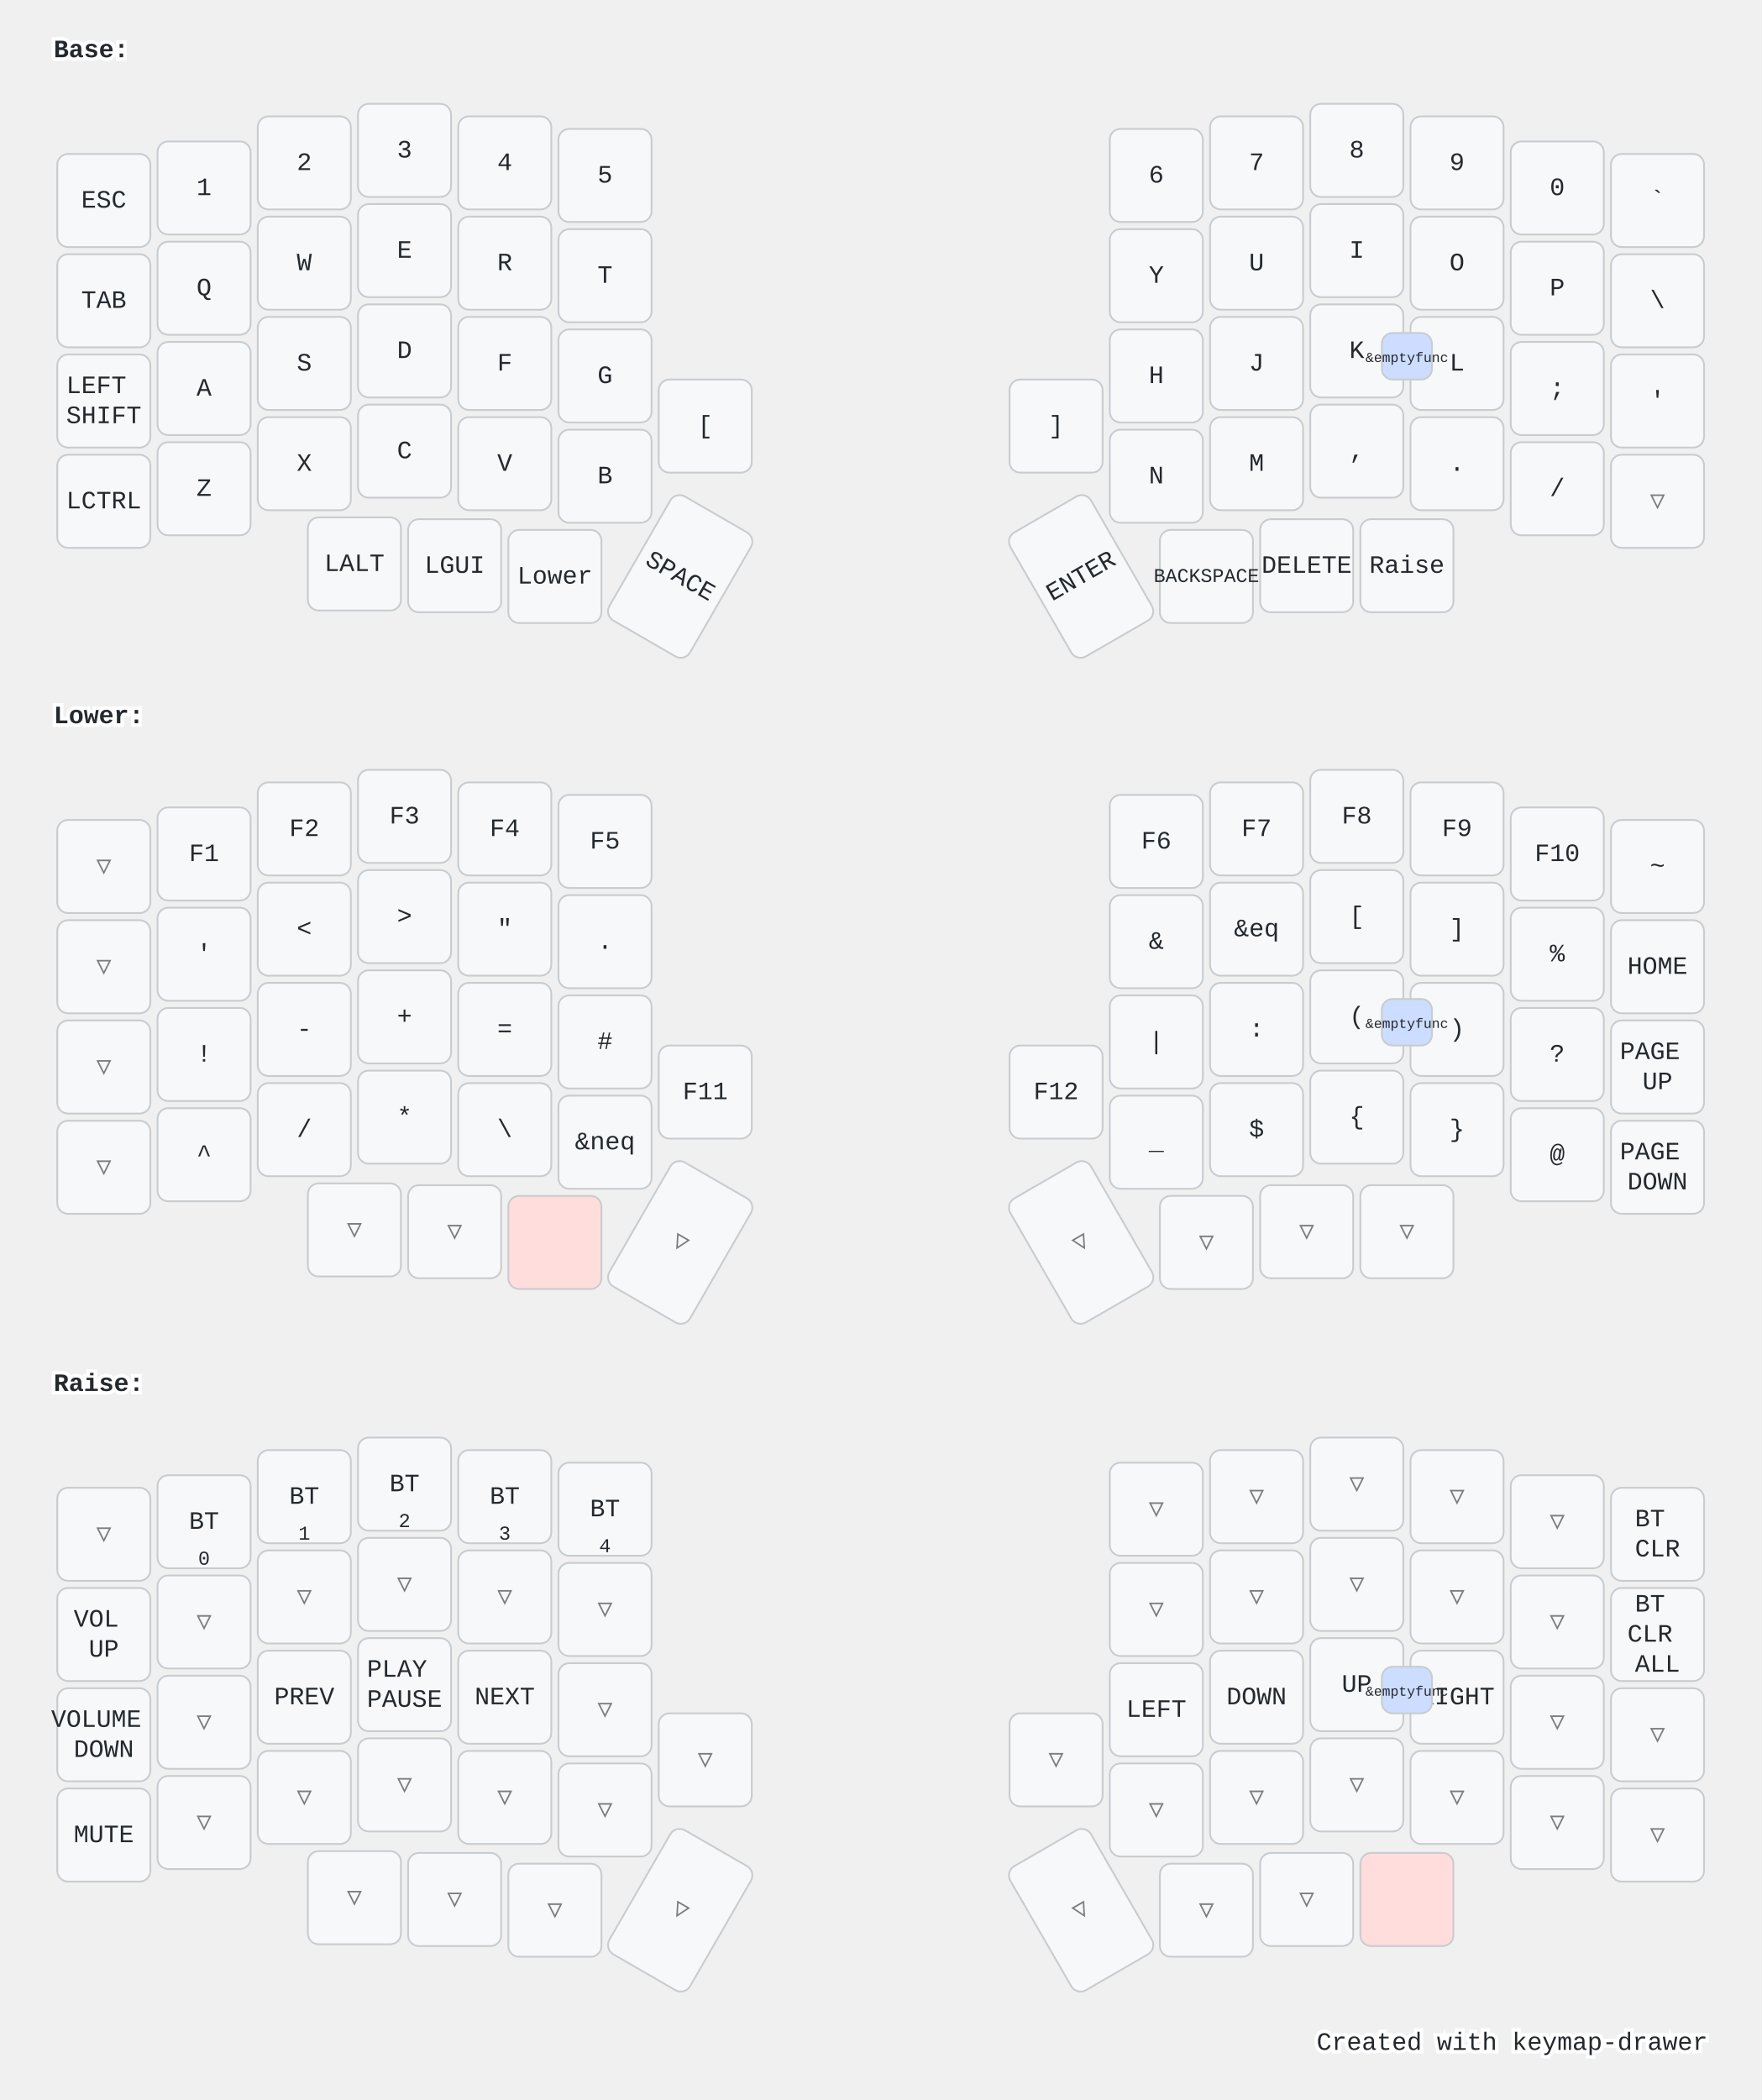
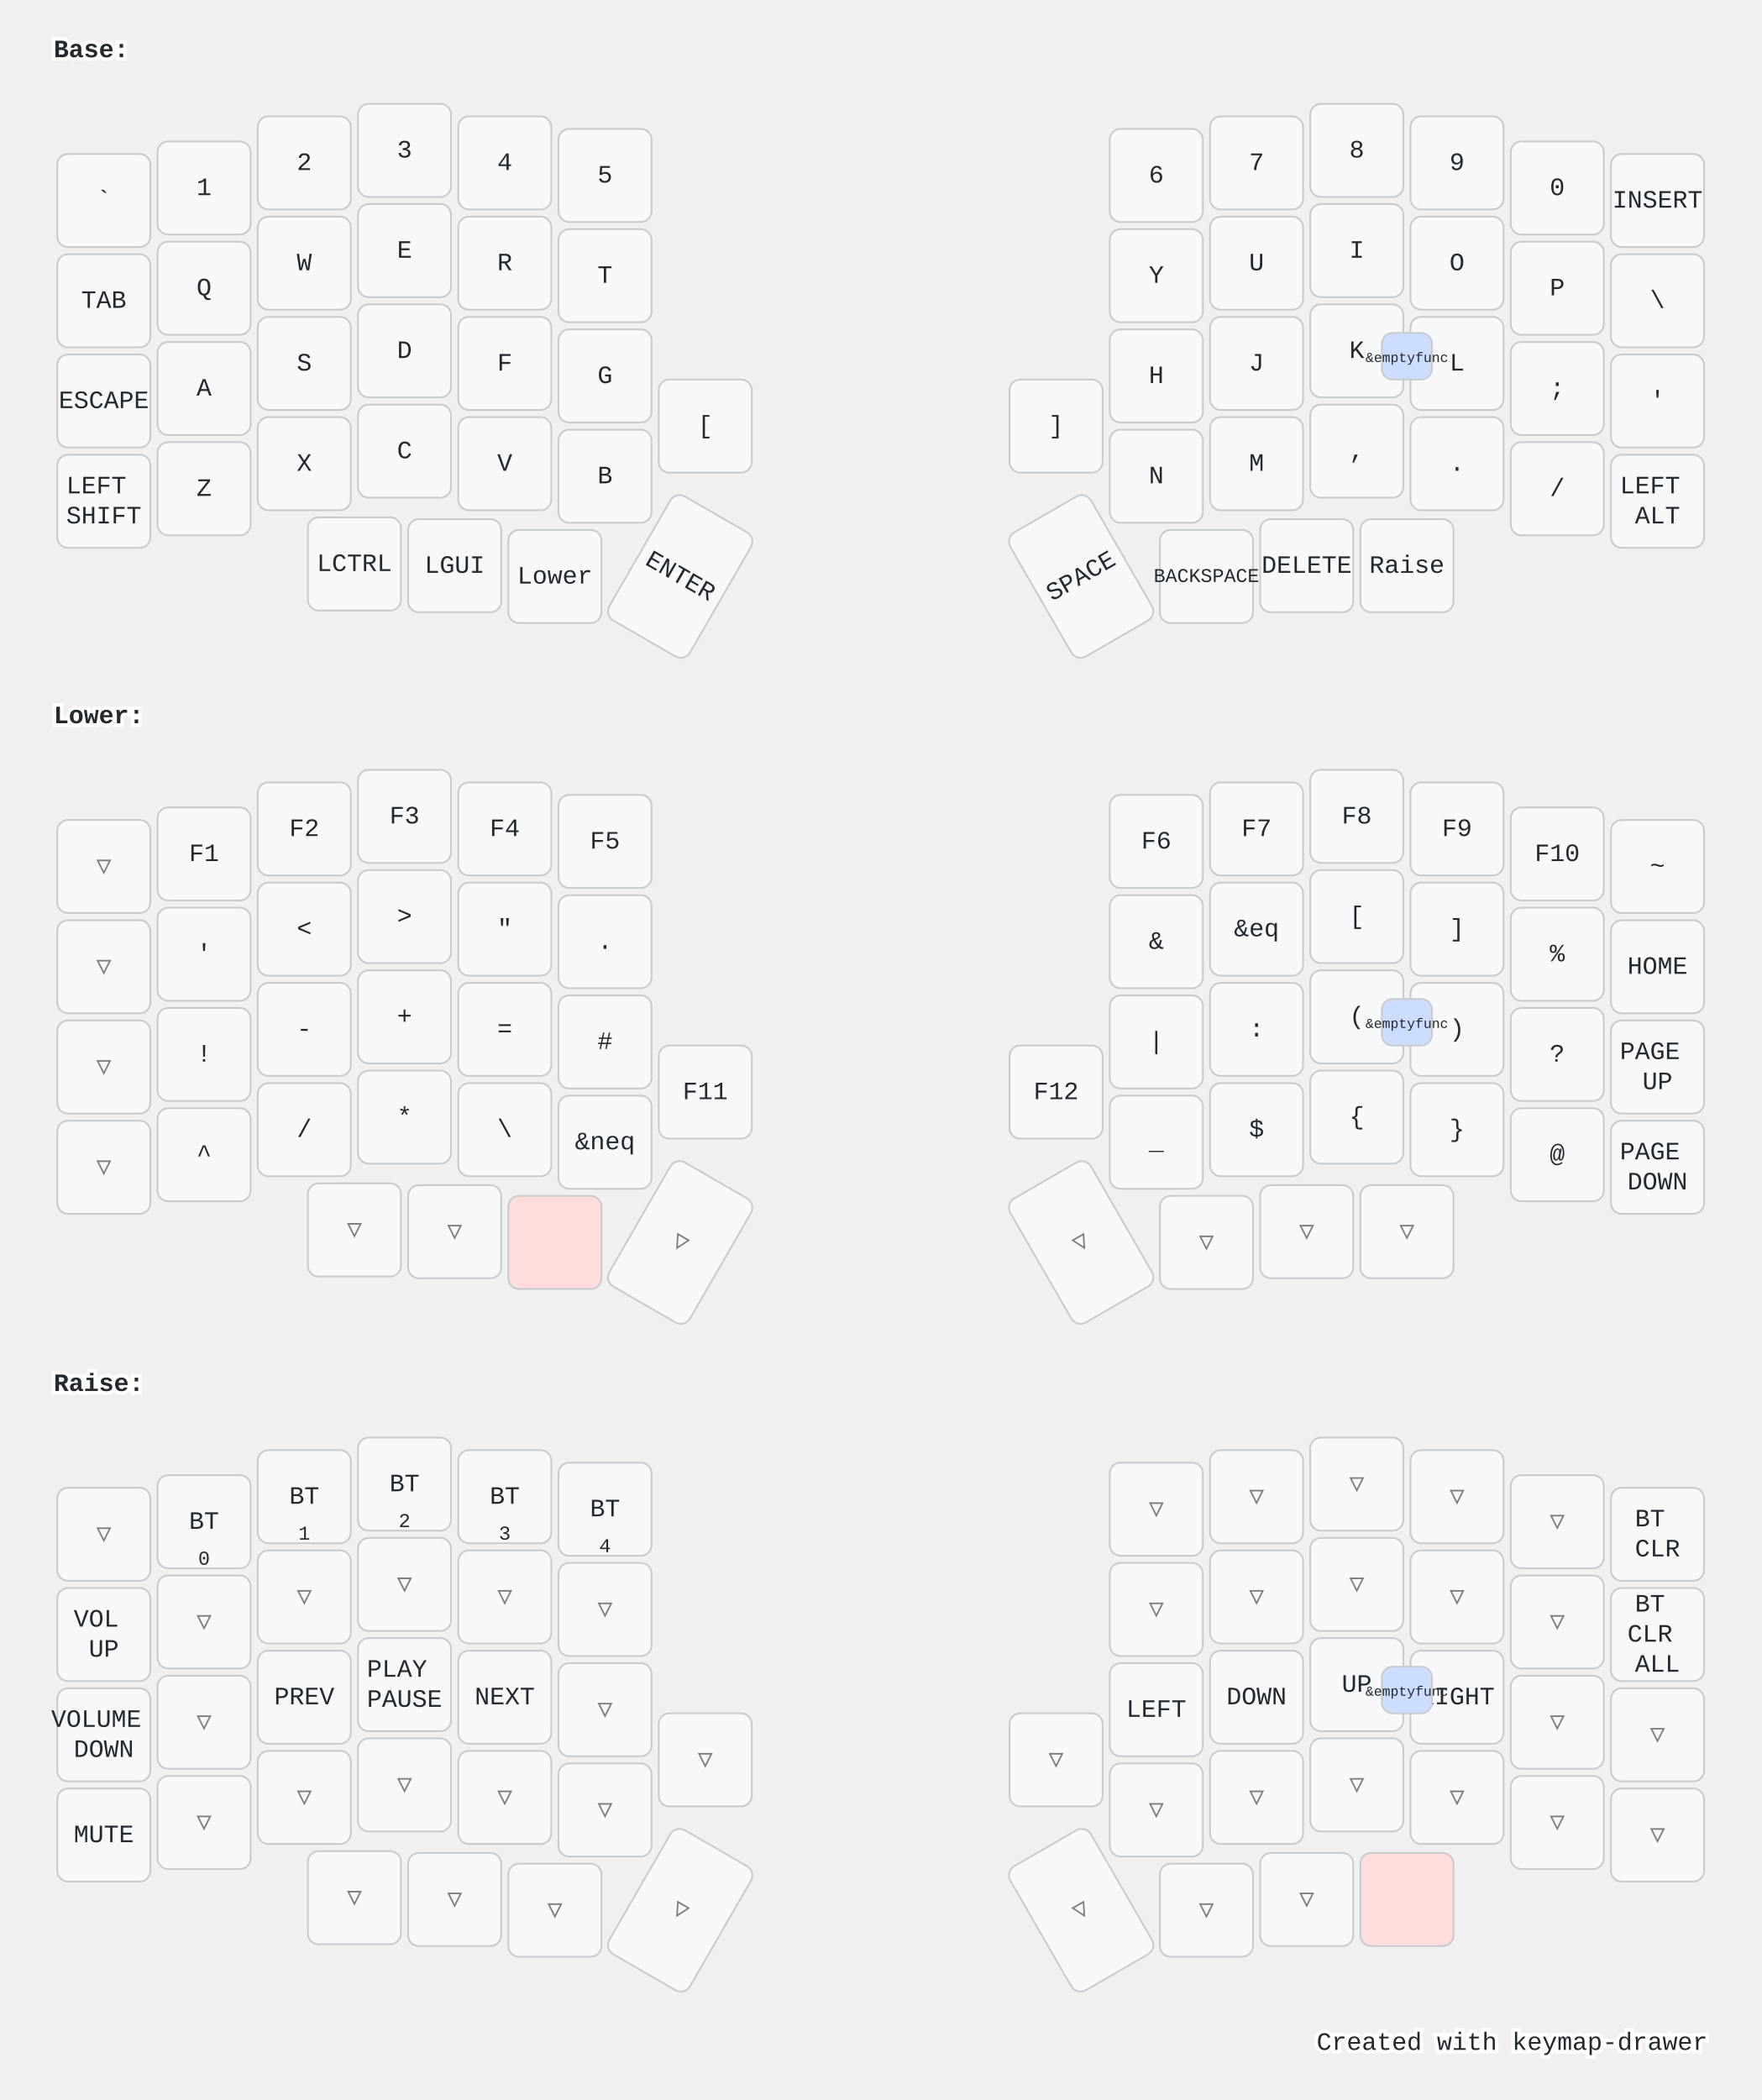
<svg xmlns="http://www.w3.org/2000/svg" width="984" height="1173" viewBox="0 0 984 1173" class="keymap">
  <style>/* inherit to force styles through use tags */
svg path {
    fill: inherit;
}

/* font and background color specifications */
svg.keymap {
    font-family: SFMono-Regular,Consolas,Liberation Mono,Menlo,monospace;
    font-size: 14px;
    font-kerning: normal;
    text-rendering: optimizeLegibility;
    fill: #24292e;
}

/* default key styling */
rect.key {
    fill: #f6f8fa;
}

rect.key, rect.combo {
    stroke: #c9cccf;
    stroke-width: 1;
}

/* default key side styling, only used is draw_key_sides is set */
rect.side {
    filter: brightness(90%);
}

/* color accent for combo boxes */
rect.combo, rect.combo-separate {
    fill: #cdf;
}

/* color accent for held keys */
rect.held, rect.combo.held {
    fill: #fdd;
}

/* color accent for ghost (optional) keys */
rect.ghost, rect.combo.ghost {
    stroke-dasharray: 4, 4;
    stroke-width: 2;
}

text {
    text-anchor: middle;
    dominant-baseline: middle;
}

/* styling for layer labels */
text.label {
    font-weight: bold;
    text-anchor: start;
    stroke: white;
    stroke-width: 4;
    paint-order: stroke;
}

/* styling for optional footer */
text.footer {
    text-anchor: end;
    dominant-baseline: auto;
    stroke: white;
    stroke-width: 4;
    paint-order: stroke;
}

/* styling for combo tap, and key hold/shifted label text */
text.combo, text.hold, text.shifted {
    font-size: 11px;
}

text.hold {
    text-anchor: middle;
    dominant-baseline: auto;
}

text.shifted {
    text-anchor: middle;
    dominant-baseline: hanging;
}

/* styling for hold/shifted label text in combo box */
text.combo.hold, text.combo.shifted {
    font-size: 8px;
}

/* lighter symbol for transparent keys */
text.trans {
    fill: #7b7e81;
}

/* styling for combo dendrons */
path.combo {
    stroke-width: 1;
    stroke: gray;
    fill: none;
}

/* Start Tabler Icons Cleanup */
/* cannot use height/width with glyphs */
.icon-tabler &gt; path {
    fill: inherit;
    stroke: inherit;
    stroke-width: 2;
}
/* hide tabler's default box */
.icon-tabler &gt; path[stroke="none"][fill="none"] {
    visibility: hidden;
}
/* End Tabler Icons Cleanup */

@media (prefers-color-scheme: dark) {
svg.keymap { fill: #d1d6db; }
rect.key { fill: #3f4750; }
rect.key, rect.combo { stroke: #60666c; }
rect.combo, rect.combo-separate { fill: #1f3d7a; }
rect.held, rect.combo.held { fill: #854747; }
text.label, text.footer { stroke: black; }
text.trans { fill: #7e8184; }
path.combo { stroke: #7f7f7f; }

}</style>
  <g transform="translate(30, 0)" class="layer-Base">
    <text x="0" y="28" class="label">Base:</text>
    <g transform="translate(0, 56)">
      <g transform="translate(28, 56)" class="key keypos-0">
        <rect rx="6" ry="6" x="-26" y="-26" width="52" height="52" class="key" />
-         <text x="0" y="0" class="key tap">ESC</text>
+         <text x="0" y="0" class="key tap">`</text>
      </g>
      <g transform="translate(84, 49)" class="key keypos-1">
        <rect rx="6" ry="6" x="-26" y="-26" width="52" height="52" class="key" />
        <text x="0" y="0" class="key tap">1</text>
      </g>
      <g transform="translate(140, 35)" class="key keypos-2">
        <rect rx="6" ry="6" x="-26" y="-26" width="52" height="52" class="key" />
        <text x="0" y="0" class="key tap">2</text>
      </g>
      <g transform="translate(196, 28)" class="key keypos-3">
        <rect rx="6" ry="6" x="-26" y="-26" width="52" height="52" class="key" />
        <text x="0" y="0" class="key tap">3</text>
      </g>
      <g transform="translate(252, 35)" class="key keypos-4">
        <rect rx="6" ry="6" x="-26" y="-26" width="52" height="52" class="key" />
        <text x="0" y="0" class="key tap">4</text>
      </g>
      <g transform="translate(308, 42)" class="key keypos-5">
        <rect rx="6" ry="6" x="-26" y="-26" width="52" height="52" class="key" />
        <text x="0" y="0" class="key tap">5</text>
      </g>
      <g transform="translate(616, 42)" class="key keypos-6">
        <rect rx="6" ry="6" x="-26" y="-26" width="52" height="52" class="key" />
        <text x="0" y="0" class="key tap">6</text>
      </g>
      <g transform="translate(672, 35)" class="key keypos-7">
        <rect rx="6" ry="6" x="-26" y="-26" width="52" height="52" class="key" />
        <text x="0" y="0" class="key tap">7</text>
      </g>
      <g transform="translate(728, 28)" class="key keypos-8">
        <rect rx="6" ry="6" x="-26" y="-26" width="52" height="52" class="key" />
        <text x="0" y="0" class="key tap">8</text>
      </g>
      <g transform="translate(784, 35)" class="key keypos-9">
        <rect rx="6" ry="6" x="-26" y="-26" width="52" height="52" class="key" />
        <text x="0" y="0" class="key tap">9</text>
      </g>
      <g transform="translate(840, 49)" class="key keypos-10">
        <rect rx="6" ry="6" x="-26" y="-26" width="52" height="52" class="key" />
        <text x="0" y="0" class="key tap">0</text>
      </g>
      <g transform="translate(896, 56)" class="key keypos-11">
        <rect rx="6" ry="6" x="-26" y="-26" width="52" height="52" class="key" />
-         <text x="0" y="0" class="key tap">`</text>
+         <text x="0" y="0" class="key tap">INSERT</text>
      </g>
      <g transform="translate(28, 112)" class="key keypos-12">
        <rect rx="6" ry="6" x="-26" y="-26" width="52" height="52" class="key" />
        <text x="0" y="0" class="key tap">TAB</text>
      </g>
      <g transform="translate(84, 105)" class="key keypos-13">
        <rect rx="6" ry="6" x="-26" y="-26" width="52" height="52" class="key" />
        <text x="0" y="0" class="key tap">Q</text>
      </g>
      <g transform="translate(140, 91)" class="key keypos-14">
        <rect rx="6" ry="6" x="-26" y="-26" width="52" height="52" class="key" />
        <text x="0" y="0" class="key tap">W</text>
      </g>
      <g transform="translate(196, 84)" class="key keypos-15">
        <rect rx="6" ry="6" x="-26" y="-26" width="52" height="52" class="key" />
        <text x="0" y="0" class="key tap">E</text>
      </g>
      <g transform="translate(252, 91)" class="key keypos-16">
        <rect rx="6" ry="6" x="-26" y="-26" width="52" height="52" class="key" />
        <text x="0" y="0" class="key tap">R</text>
      </g>
      <g transform="translate(308, 98)" class="key keypos-17">
        <rect rx="6" ry="6" x="-26" y="-26" width="52" height="52" class="key" />
        <text x="0" y="0" class="key tap">T</text>
      </g>
      <g transform="translate(616, 98)" class="key keypos-18">
        <rect rx="6" ry="6" x="-26" y="-26" width="52" height="52" class="key" />
        <text x="0" y="0" class="key tap">Y</text>
      </g>
      <g transform="translate(672, 91)" class="key keypos-19">
        <rect rx="6" ry="6" x="-26" y="-26" width="52" height="52" class="key" />
        <text x="0" y="0" class="key tap">U</text>
      </g>
      <g transform="translate(728, 84)" class="key keypos-20">
        <rect rx="6" ry="6" x="-26" y="-26" width="52" height="52" class="key" />
        <text x="0" y="0" class="key tap">I</text>
      </g>
      <g transform="translate(784, 91)" class="key keypos-21">
        <rect rx="6" ry="6" x="-26" y="-26" width="52" height="52" class="key" />
        <text x="0" y="0" class="key tap">O</text>
      </g>
      <g transform="translate(840, 105)" class="key keypos-22">
        <rect rx="6" ry="6" x="-26" y="-26" width="52" height="52" class="key" />
        <text x="0" y="0" class="key tap">P</text>
      </g>
      <g transform="translate(896, 112)" class="key keypos-23">
        <rect rx="6" ry="6" x="-26" y="-26" width="52" height="52" class="key" />
        <text x="0" y="0" class="key tap">\</text>
      </g>
      <g transform="translate(28, 168)" class="key keypos-24">
+         <rect rx="6" ry="6" x="-26" y="-26" width="52" height="52" class="key" />
+         <text x="0" y="0" class="key tap">ESCAPE</text>
+       </g>
+       <g transform="translate(84, 161)" class="key keypos-25">
+         <rect rx="6" ry="6" x="-26" y="-26" width="52" height="52" class="key" />
+         <text x="0" y="0" class="key tap">A</text>
+       </g>
+       <g transform="translate(140, 147)" class="key keypos-26">
+         <rect rx="6" ry="6" x="-26" y="-26" width="52" height="52" class="key" />
+         <text x="0" y="0" class="key tap">S</text>
+       </g>
+       <g transform="translate(196, 140)" class="key keypos-27">
+         <rect rx="6" ry="6" x="-26" y="-26" width="52" height="52" class="key" />
+         <text x="0" y="0" class="key tap">D</text>
+       </g>
+       <g transform="translate(252, 147)" class="key keypos-28">
+         <rect rx="6" ry="6" x="-26" y="-26" width="52" height="52" class="key" />
+         <text x="0" y="0" class="key tap">F</text>
+       </g>
+       <g transform="translate(308, 154)" class="key keypos-29">
+         <rect rx="6" ry="6" x="-26" y="-26" width="52" height="52" class="key" />
+         <text x="0" y="0" class="key tap">G</text>
+       </g>
+       <g transform="translate(616, 154)" class="key keypos-30">
+         <rect rx="6" ry="6" x="-26" y="-26" width="52" height="52" class="key" />
+         <text x="0" y="0" class="key tap">H</text>
+       </g>
+       <g transform="translate(672, 147)" class="key keypos-31">
+         <rect rx="6" ry="6" x="-26" y="-26" width="52" height="52" class="key" />
+         <text x="0" y="0" class="key tap">J</text>
+       </g>
+       <g transform="translate(728, 140)" class="key keypos-32">
+         <rect rx="6" ry="6" x="-26" y="-26" width="52" height="52" class="key" />
+         <text x="0" y="0" class="key tap">K</text>
+       </g>
+       <g transform="translate(784, 147)" class="key keypos-33">
+         <rect rx="6" ry="6" x="-26" y="-26" width="52" height="52" class="key" />
+         <text x="0" y="0" class="key tap">L</text>
+       </g>
+       <g transform="translate(840, 161)" class="key keypos-34">
+         <rect rx="6" ry="6" x="-26" y="-26" width="52" height="52" class="key" />
+         <text x="0" y="0" class="key tap">;</text>
+       </g>
+       <g transform="translate(896, 168)" class="key keypos-35">
+         <rect rx="6" ry="6" x="-26" y="-26" width="52" height="52" class="key" />
+         <text x="0" y="0" class="key tap">'</text>
+       </g>
+       <g transform="translate(28, 224)" class="key keypos-36">
        <rect rx="6" ry="6" x="-26" y="-26" width="52" height="52" class="key" />
        <text x="0" y="0" class="key tap">
          <tspan x="0" dy="-0.6em">LEFT</tspan>
          <tspan x="0" dy="1.2em">SHIFT</tspan>
        </text>
      </g>
-       <g transform="translate(84, 161)" class="key keypos-25">
-         <rect rx="6" ry="6" x="-26" y="-26" width="52" height="52" class="key" />
-         <text x="0" y="0" class="key tap">A</text>
-       </g>
-       <g transform="translate(140, 147)" class="key keypos-26">
-         <rect rx="6" ry="6" x="-26" y="-26" width="52" height="52" class="key" />
-         <text x="0" y="0" class="key tap">S</text>
-       </g>
-       <g transform="translate(196, 140)" class="key keypos-27">
-         <rect rx="6" ry="6" x="-26" y="-26" width="52" height="52" class="key" />
-         <text x="0" y="0" class="key tap">D</text>
-       </g>
-       <g transform="translate(252, 147)" class="key keypos-28">
-         <rect rx="6" ry="6" x="-26" y="-26" width="52" height="52" class="key" />
-         <text x="0" y="0" class="key tap">F</text>
-       </g>
-       <g transform="translate(308, 154)" class="key keypos-29">
-         <rect rx="6" ry="6" x="-26" y="-26" width="52" height="52" class="key" />
-         <text x="0" y="0" class="key tap">G</text>
-       </g>
-       <g transform="translate(616, 154)" class="key keypos-30">
-         <rect rx="6" ry="6" x="-26" y="-26" width="52" height="52" class="key" />
-         <text x="0" y="0" class="key tap">H</text>
-       </g>
-       <g transform="translate(672, 147)" class="key keypos-31">
-         <rect rx="6" ry="6" x="-26" y="-26" width="52" height="52" class="key" />
-         <text x="0" y="0" class="key tap">J</text>
-       </g>
-       <g transform="translate(728, 140)" class="key keypos-32">
-         <rect rx="6" ry="6" x="-26" y="-26" width="52" height="52" class="key" />
-         <text x="0" y="0" class="key tap">K</text>
-       </g>
-       <g transform="translate(784, 147)" class="key keypos-33">
-         <rect rx="6" ry="6" x="-26" y="-26" width="52" height="52" class="key" />
-         <text x="0" y="0" class="key tap">L</text>
-       </g>
-       <g transform="translate(840, 161)" class="key keypos-34">
-         <rect rx="6" ry="6" x="-26" y="-26" width="52" height="52" class="key" />
-         <text x="0" y="0" class="key tap">;</text>
-       </g>
-       <g transform="translate(896, 168)" class="key keypos-35">
-         <rect rx="6" ry="6" x="-26" y="-26" width="52" height="52" class="key" />
-         <text x="0" y="0" class="key tap">'</text>
-       </g>
-       <g transform="translate(28, 224)" class="key keypos-36">
+       <g transform="translate(84, 217)" class="key keypos-37">
+         <rect rx="6" ry="6" x="-26" y="-26" width="52" height="52" class="key" />
+         <text x="0" y="0" class="key tap">Z</text>
+       </g>
+       <g transform="translate(140, 203)" class="key keypos-38">
+         <rect rx="6" ry="6" x="-26" y="-26" width="52" height="52" class="key" />
+         <text x="0" y="0" class="key tap">X</text>
+       </g>
+       <g transform="translate(196, 196)" class="key keypos-39">
+         <rect rx="6" ry="6" x="-26" y="-26" width="52" height="52" class="key" />
+         <text x="0" y="0" class="key tap">C</text>
+       </g>
+       <g transform="translate(252, 203)" class="key keypos-40">
+         <rect rx="6" ry="6" x="-26" y="-26" width="52" height="52" class="key" />
+         <text x="0" y="0" class="key tap">V</text>
+       </g>
+       <g transform="translate(308, 210)" class="key keypos-41">
+         <rect rx="6" ry="6" x="-26" y="-26" width="52" height="52" class="key" />
+         <text x="0" y="0" class="key tap">B</text>
+       </g>
+       <g transform="translate(364, 182)" class="key keypos-42">
+         <rect rx="6" ry="6" x="-26" y="-26" width="52" height="52" class="key" />
+         <text x="0" y="0" class="key tap">[</text>
+       </g>
+       <g transform="translate(560, 182)" class="key keypos-43">
+         <rect rx="6" ry="6" x="-26" y="-26" width="52" height="52" class="key" />
+         <text x="0" y="0" class="key tap">]</text>
+       </g>
+       <g transform="translate(616, 210)" class="key keypos-44">
+         <rect rx="6" ry="6" x="-26" y="-26" width="52" height="52" class="key" />
+         <text x="0" y="0" class="key tap">N</text>
+       </g>
+       <g transform="translate(672, 203)" class="key keypos-45">
+         <rect rx="6" ry="6" x="-26" y="-26" width="52" height="52" class="key" />
+         <text x="0" y="0" class="key tap">M</text>
+       </g>
+       <g transform="translate(728, 196)" class="key keypos-46">
+         <rect rx="6" ry="6" x="-26" y="-26" width="52" height="52" class="key" />
+         <text x="0" y="0" class="key tap">,</text>
+       </g>
+       <g transform="translate(784, 203)" class="key keypos-47">
+         <rect rx="6" ry="6" x="-26" y="-26" width="52" height="52" class="key" />
+         <text x="0" y="0" class="key tap">.</text>
+       </g>
+       <g transform="translate(840, 217)" class="key keypos-48">
+         <rect rx="6" ry="6" x="-26" y="-26" width="52" height="52" class="key" />
+         <text x="0" y="0" class="key tap">/</text>
+       </g>
+       <g transform="translate(896, 224)" class="key keypos-49">
+         <rect rx="6" ry="6" x="-26" y="-26" width="52" height="52" class="key" />
+         <text x="0" y="0" class="key tap">
+           <tspan x="0" dy="-0.6em">LEFT</tspan>
+           <tspan x="0" dy="1.2em">ALT</tspan>
+         </text>
+       </g>
+       <g transform="translate(168, 259)" class="key keypos-50">
        <rect rx="6" ry="6" x="-26" y="-26" width="52" height="52" class="key" />
        <text x="0" y="0" class="key tap">LCTRL</text>
-       </g>
-       <g transform="translate(84, 217)" class="key keypos-37">
-         <rect rx="6" ry="6" x="-26" y="-26" width="52" height="52" class="key" />
-         <text x="0" y="0" class="key tap">Z</text>
-       </g>
-       <g transform="translate(140, 203)" class="key keypos-38">
-         <rect rx="6" ry="6" x="-26" y="-26" width="52" height="52" class="key" />
-         <text x="0" y="0" class="key tap">X</text>
-       </g>
-       <g transform="translate(196, 196)" class="key keypos-39">
-         <rect rx="6" ry="6" x="-26" y="-26" width="52" height="52" class="key" />
-         <text x="0" y="0" class="key tap">C</text>
-       </g>
-       <g transform="translate(252, 203)" class="key keypos-40">
-         <rect rx="6" ry="6" x="-26" y="-26" width="52" height="52" class="key" />
-         <text x="0" y="0" class="key tap">V</text>
-       </g>
-       <g transform="translate(308, 210)" class="key keypos-41">
-         <rect rx="6" ry="6" x="-26" y="-26" width="52" height="52" class="key" />
-         <text x="0" y="0" class="key tap">B</text>
-       </g>
-       <g transform="translate(364, 182)" class="key keypos-42">
-         <rect rx="6" ry="6" x="-26" y="-26" width="52" height="52" class="key" />
-         <text x="0" y="0" class="key tap">[</text>
-       </g>
-       <g transform="translate(560, 182)" class="key keypos-43">
-         <rect rx="6" ry="6" x="-26" y="-26" width="52" height="52" class="key" />
-         <text x="0" y="0" class="key tap">]</text>
-       </g>
-       <g transform="translate(616, 210)" class="key keypos-44">
-         <rect rx="6" ry="6" x="-26" y="-26" width="52" height="52" class="key" />
-         <text x="0" y="0" class="key tap">N</text>
-       </g>
-       <g transform="translate(672, 203)" class="key keypos-45">
-         <rect rx="6" ry="6" x="-26" y="-26" width="52" height="52" class="key" />
-         <text x="0" y="0" class="key tap">M</text>
-       </g>
-       <g transform="translate(728, 196)" class="key keypos-46">
-         <rect rx="6" ry="6" x="-26" y="-26" width="52" height="52" class="key" />
-         <text x="0" y="0" class="key tap">,</text>
-       </g>
-       <g transform="translate(784, 203)" class="key keypos-47">
-         <rect rx="6" ry="6" x="-26" y="-26" width="52" height="52" class="key" />
-         <text x="0" y="0" class="key tap">.</text>
-       </g>
-       <g transform="translate(840, 217)" class="key keypos-48">
-         <rect rx="6" ry="6" x="-26" y="-26" width="52" height="52" class="key" />
-         <text x="0" y="0" class="key tap">/</text>
-       </g>
-       <g transform="translate(896, 224)" class="key trans keypos-49">
-         <rect rx="6" ry="6" x="-26" y="-26" width="52" height="52" class="key trans" />
-         <text x="0" y="0" class="key trans tap">▽</text>
-       </g>
-       <g transform="translate(168, 259)" class="key keypos-50">
-         <rect rx="6" ry="6" x="-26" y="-26" width="52" height="52" class="key" />
-         <text x="0" y="0" class="key tap">LALT</text>
      </g>
      <g transform="translate(224, 260)" class="key keypos-51">
        <rect rx="6" ry="6" x="-26" y="-26" width="52" height="52" class="key" />
        <text x="0" y="0" class="key tap">LGUI</text>
      </g>
      <g transform="translate(280, 266)" class="key keypos-52">
        <rect rx="6" ry="6" x="-26" y="-26" width="52" height="52" class="key" />
        <text x="0" y="0" class="key tap">Lower</text>
      </g>
      <g transform="translate(350, 266) rotate(30.0)" class="key keypos-53">
        <rect rx="6" ry="6" x="-26" y="-40" width="52" height="80" class="key" />
-         <text x="0" y="0" class="key tap">SPACE</text>
+         <text x="0" y="0" class="key tap">ENTER</text>
      </g>
      <g transform="translate(574, 266) rotate(-30.0)" class="key keypos-54">
        <rect rx="6" ry="6" x="-26" y="-40" width="52" height="80" class="key" />
-         <text x="0" y="0" class="key tap">ENTER</text>
+         <text x="0" y="0" class="key tap">SPACE</text>
      </g>
      <g transform="translate(644, 266)" class="key keypos-55">
        <rect rx="6" ry="6" x="-26" y="-26" width="52" height="52" class="key" />
        <text x="0" y="0" class="key tap">
          <tspan style="font-size: 78%">BACKSPACE</tspan>
        </text>
      </g>
      <g transform="translate(700, 260)" class="key keypos-56">
        <rect rx="6" ry="6" x="-26" y="-26" width="52" height="52" class="key" />
        <text x="0" y="0" class="key tap">DELETE</text>
      </g>
      <g transform="translate(756, 260)" class="key keypos-57">
        <rect rx="6" ry="6" x="-26" y="-26" width="52" height="52" class="key" />
        <text x="0" y="0" class="key tap">Raise</text>
      </g>
      <g class="combo combopos-0">
        <rect rx="6" ry="6" x="742" y="130" width="28" height="26" class="combo" />
        <text x="756" y="144" class="combo tap">
          <tspan style="font-size: 70%">&amp;emptyfunc</tspan>
        </text>
      </g>
    </g>
  </g>
  <g transform="translate(30, 372)" class="layer-Lower">
    <text x="0" y="28" class="label">Lower:</text>
    <g transform="translate(0, 56)">
      <g transform="translate(28, 56)" class="key trans keypos-0">
        <rect rx="6" ry="6" x="-26" y="-26" width="52" height="52" class="key trans" />
        <text x="0" y="0" class="key trans tap">▽</text>
      </g>
      <g transform="translate(84, 49)" class="key keypos-1">
        <rect rx="6" ry="6" x="-26" y="-26" width="52" height="52" class="key" />
        <text x="0" y="0" class="key tap">F1</text>
      </g>
      <g transform="translate(140, 35)" class="key keypos-2">
        <rect rx="6" ry="6" x="-26" y="-26" width="52" height="52" class="key" />
        <text x="0" y="0" class="key tap">F2</text>
      </g>
      <g transform="translate(196, 28)" class="key keypos-3">
        <rect rx="6" ry="6" x="-26" y="-26" width="52" height="52" class="key" />
        <text x="0" y="0" class="key tap">F3</text>
      </g>
      <g transform="translate(252, 35)" class="key keypos-4">
        <rect rx="6" ry="6" x="-26" y="-26" width="52" height="52" class="key" />
        <text x="0" y="0" class="key tap">F4</text>
      </g>
      <g transform="translate(308, 42)" class="key keypos-5">
        <rect rx="6" ry="6" x="-26" y="-26" width="52" height="52" class="key" />
        <text x="0" y="0" class="key tap">F5</text>
      </g>
      <g transform="translate(616, 42)" class="key keypos-6">
        <rect rx="6" ry="6" x="-26" y="-26" width="52" height="52" class="key" />
        <text x="0" y="0" class="key tap">F6</text>
      </g>
      <g transform="translate(672, 35)" class="key keypos-7">
        <rect rx="6" ry="6" x="-26" y="-26" width="52" height="52" class="key" />
        <text x="0" y="0" class="key tap">F7</text>
      </g>
      <g transform="translate(728, 28)" class="key keypos-8">
        <rect rx="6" ry="6" x="-26" y="-26" width="52" height="52" class="key" />
        <text x="0" y="0" class="key tap">F8</text>
      </g>
      <g transform="translate(784, 35)" class="key keypos-9">
        <rect rx="6" ry="6" x="-26" y="-26" width="52" height="52" class="key" />
        <text x="0" y="0" class="key tap">F9</text>
      </g>
      <g transform="translate(840, 49)" class="key keypos-10">
        <rect rx="6" ry="6" x="-26" y="-26" width="52" height="52" class="key" />
        <text x="0" y="0" class="key tap">F10</text>
      </g>
      <g transform="translate(896, 56)" class="key keypos-11">
        <rect rx="6" ry="6" x="-26" y="-26" width="52" height="52" class="key" />
        <text x="0" y="0" class="key tap">~</text>
      </g>
      <g transform="translate(28, 112)" class="key trans keypos-12">
        <rect rx="6" ry="6" x="-26" y="-26" width="52" height="52" class="key trans" />
        <text x="0" y="0" class="key trans tap">▽</text>
      </g>
      <g transform="translate(84, 105)" class="key keypos-13">
        <rect rx="6" ry="6" x="-26" y="-26" width="52" height="52" class="key" />
        <text x="0" y="0" class="key tap">'</text>
      </g>
      <g transform="translate(140, 91)" class="key keypos-14">
        <rect rx="6" ry="6" x="-26" y="-26" width="52" height="52" class="key" />
        <text x="0" y="0" class="key tap">&lt;</text>
      </g>
      <g transform="translate(196, 84)" class="key keypos-15">
        <rect rx="6" ry="6" x="-26" y="-26" width="52" height="52" class="key" />
        <text x="0" y="0" class="key tap">&gt;</text>
      </g>
      <g transform="translate(252, 91)" class="key keypos-16">
        <rect rx="6" ry="6" x="-26" y="-26" width="52" height="52" class="key" />
        <text x="0" y="0" class="key tap">"</text>
      </g>
      <g transform="translate(308, 98)" class="key keypos-17">
        <rect rx="6" ry="6" x="-26" y="-26" width="52" height="52" class="key" />
        <text x="0" y="0" class="key tap">.</text>
      </g>
      <g transform="translate(616, 98)" class="key keypos-18">
        <rect rx="6" ry="6" x="-26" y="-26" width="52" height="52" class="key" />
        <text x="0" y="0" class="key tap">&amp;</text>
      </g>
      <g transform="translate(672, 91)" class="key keypos-19">
        <rect rx="6" ry="6" x="-26" y="-26" width="52" height="52" class="key" />
        <text x="0" y="0" class="key tap">&amp;eq</text>
      </g>
      <g transform="translate(728, 84)" class="key keypos-20">
        <rect rx="6" ry="6" x="-26" y="-26" width="52" height="52" class="key" />
        <text x="0" y="0" class="key tap">[</text>
      </g>
      <g transform="translate(784, 91)" class="key keypos-21">
        <rect rx="6" ry="6" x="-26" y="-26" width="52" height="52" class="key" />
        <text x="0" y="0" class="key tap">]</text>
      </g>
      <g transform="translate(840, 105)" class="key keypos-22">
        <rect rx="6" ry="6" x="-26" y="-26" width="52" height="52" class="key" />
        <text x="0" y="0" class="key tap">%</text>
      </g>
      <g transform="translate(896, 112)" class="key keypos-23">
        <rect rx="6" ry="6" x="-26" y="-26" width="52" height="52" class="key" />
        <text x="0" y="0" class="key tap">HOME</text>
      </g>
      <g transform="translate(28, 168)" class="key trans keypos-24">
        <rect rx="6" ry="6" x="-26" y="-26" width="52" height="52" class="key trans" />
        <text x="0" y="0" class="key trans tap">▽</text>
      </g>
      <g transform="translate(84, 161)" class="key keypos-25">
        <rect rx="6" ry="6" x="-26" y="-26" width="52" height="52" class="key" />
        <text x="0" y="0" class="key tap">!</text>
      </g>
      <g transform="translate(140, 147)" class="key keypos-26">
        <rect rx="6" ry="6" x="-26" y="-26" width="52" height="52" class="key" />
        <text x="0" y="0" class="key tap">-</text>
      </g>
      <g transform="translate(196, 140)" class="key keypos-27">
        <rect rx="6" ry="6" x="-26" y="-26" width="52" height="52" class="key" />
        <text x="0" y="0" class="key tap">+</text>
      </g>
      <g transform="translate(252, 147)" class="key keypos-28">
        <rect rx="6" ry="6" x="-26" y="-26" width="52" height="52" class="key" />
        <text x="0" y="0" class="key tap">=</text>
      </g>
      <g transform="translate(308, 154)" class="key keypos-29">
        <rect rx="6" ry="6" x="-26" y="-26" width="52" height="52" class="key" />
        <text x="0" y="0" class="key tap">#</text>
      </g>
      <g transform="translate(616, 154)" class="key keypos-30">
        <rect rx="6" ry="6" x="-26" y="-26" width="52" height="52" class="key" />
        <text x="0" y="0" class="key tap">|</text>
      </g>
      <g transform="translate(672, 147)" class="key keypos-31">
        <rect rx="6" ry="6" x="-26" y="-26" width="52" height="52" class="key" />
        <text x="0" y="0" class="key tap">:</text>
      </g>
      <g transform="translate(728, 140)" class="key keypos-32">
        <rect rx="6" ry="6" x="-26" y="-26" width="52" height="52" class="key" />
        <text x="0" y="0" class="key tap">(</text>
      </g>
      <g transform="translate(784, 147)" class="key keypos-33">
        <rect rx="6" ry="6" x="-26" y="-26" width="52" height="52" class="key" />
        <text x="0" y="0" class="key tap">)</text>
      </g>
      <g transform="translate(840, 161)" class="key keypos-34">
        <rect rx="6" ry="6" x="-26" y="-26" width="52" height="52" class="key" />
        <text x="0" y="0" class="key tap">?</text>
      </g>
      <g transform="translate(896, 168)" class="key keypos-35">
        <rect rx="6" ry="6" x="-26" y="-26" width="52" height="52" class="key" />
        <text x="0" y="0" class="key tap">
          <tspan x="0" dy="-0.6em">PAGE</tspan>
          <tspan x="0" dy="1.2em">UP</tspan>
        </text>
      </g>
      <g transform="translate(28, 224)" class="key trans keypos-36">
        <rect rx="6" ry="6" x="-26" y="-26" width="52" height="52" class="key trans" />
        <text x="0" y="0" class="key trans tap">▽</text>
      </g>
      <g transform="translate(84, 217)" class="key keypos-37">
        <rect rx="6" ry="6" x="-26" y="-26" width="52" height="52" class="key" />
        <text x="0" y="0" class="key tap">^</text>
      </g>
      <g transform="translate(140, 203)" class="key keypos-38">
        <rect rx="6" ry="6" x="-26" y="-26" width="52" height="52" class="key" />
        <text x="0" y="0" class="key tap">/</text>
      </g>
      <g transform="translate(196, 196)" class="key keypos-39">
        <rect rx="6" ry="6" x="-26" y="-26" width="52" height="52" class="key" />
        <text x="0" y="0" class="key tap">*</text>
      </g>
      <g transform="translate(252, 203)" class="key keypos-40">
        <rect rx="6" ry="6" x="-26" y="-26" width="52" height="52" class="key" />
        <text x="0" y="0" class="key tap">\</text>
      </g>
      <g transform="translate(308, 210)" class="key keypos-41">
        <rect rx="6" ry="6" x="-26" y="-26" width="52" height="52" class="key" />
        <text x="0" y="0" class="key tap">&amp;neq</text>
      </g>
      <g transform="translate(364, 182)" class="key keypos-42">
        <rect rx="6" ry="6" x="-26" y="-26" width="52" height="52" class="key" />
        <text x="0" y="0" class="key tap">F11</text>
      </g>
      <g transform="translate(560, 182)" class="key keypos-43">
        <rect rx="6" ry="6" x="-26" y="-26" width="52" height="52" class="key" />
        <text x="0" y="0" class="key tap">F12</text>
      </g>
      <g transform="translate(616, 210)" class="key keypos-44">
        <rect rx="6" ry="6" x="-26" y="-26" width="52" height="52" class="key" />
        <text x="0" y="0" class="key tap">_</text>
      </g>
      <g transform="translate(672, 203)" class="key keypos-45">
        <rect rx="6" ry="6" x="-26" y="-26" width="52" height="52" class="key" />
        <text x="0" y="0" class="key tap">$</text>
      </g>
      <g transform="translate(728, 196)" class="key keypos-46">
        <rect rx="6" ry="6" x="-26" y="-26" width="52" height="52" class="key" />
        <text x="0" y="0" class="key tap">{</text>
      </g>
      <g transform="translate(784, 203)" class="key keypos-47">
        <rect rx="6" ry="6" x="-26" y="-26" width="52" height="52" class="key" />
        <text x="0" y="0" class="key tap">}</text>
      </g>
      <g transform="translate(840, 217)" class="key keypos-48">
        <rect rx="6" ry="6" x="-26" y="-26" width="52" height="52" class="key" />
        <text x="0" y="0" class="key tap">@</text>
      </g>
      <g transform="translate(896, 224)" class="key keypos-49">
        <rect rx="6" ry="6" x="-26" y="-26" width="52" height="52" class="key" />
        <text x="0" y="0" class="key tap">
          <tspan x="0" dy="-0.6em">PAGE</tspan>
          <tspan x="0" dy="1.2em">DOWN</tspan>
        </text>
      </g>
      <g transform="translate(168, 259)" class="key trans keypos-50">
        <rect rx="6" ry="6" x="-26" y="-26" width="52" height="52" class="key trans" />
        <text x="0" y="0" class="key trans tap">▽</text>
      </g>
      <g transform="translate(224, 260)" class="key trans keypos-51">
        <rect rx="6" ry="6" x="-26" y="-26" width="52" height="52" class="key trans" />
        <text x="0" y="0" class="key trans tap">▽</text>
      </g>
      <g transform="translate(280, 266)" class="key held keypos-52">
        <rect rx="6" ry="6" x="-26" y="-26" width="52" height="52" class="key held" />
      </g>
      <g transform="translate(350, 266) rotate(30.0)" class="key trans keypos-53">
        <rect rx="6" ry="6" x="-26" y="-40" width="52" height="80" class="key trans" />
        <text x="0" y="0" class="key trans tap">▽</text>
      </g>
      <g transform="translate(574, 266) rotate(-30.0)" class="key trans keypos-54">
        <rect rx="6" ry="6" x="-26" y="-40" width="52" height="80" class="key trans" />
        <text x="0" y="0" class="key trans tap">▽</text>
      </g>
      <g transform="translate(644, 266)" class="key trans keypos-55">
        <rect rx="6" ry="6" x="-26" y="-26" width="52" height="52" class="key trans" />
        <text x="0" y="0" class="key trans tap">▽</text>
      </g>
      <g transform="translate(700, 260)" class="key trans keypos-56">
        <rect rx="6" ry="6" x="-26" y="-26" width="52" height="52" class="key trans" />
        <text x="0" y="0" class="key trans tap">▽</text>
      </g>
      <g transform="translate(756, 260)" class="key trans keypos-57">
        <rect rx="6" ry="6" x="-26" y="-26" width="52" height="52" class="key trans" />
        <text x="0" y="0" class="key trans tap">▽</text>
      </g>
      <g class="combo combopos-0">
        <rect rx="6" ry="6" x="742" y="130" width="28" height="26" class="combo" />
        <text x="756" y="144" class="combo tap">
          <tspan style="font-size: 70%">&amp;emptyfunc</tspan>
        </text>
      </g>
    </g>
  </g>
  <g transform="translate(30, 745)" class="layer-Raise">
    <text x="0" y="28" class="label">Raise:</text>
    <g transform="translate(0, 56)">
      <g transform="translate(28, 56)" class="key trans keypos-0">
        <rect rx="6" ry="6" x="-26" y="-26" width="52" height="52" class="key trans" />
        <text x="0" y="0" class="key trans tap">▽</text>
      </g>
      <g transform="translate(84, 49)" class="key keypos-1">
        <rect rx="6" ry="6" x="-26" y="-26" width="52" height="52" class="key" />
        <text x="0" y="0" class="key tap">BT</text>
        <text x="0" y="24" class="key hold">0</text>
      </g>
      <g transform="translate(140, 35)" class="key keypos-2">
        <rect rx="6" ry="6" x="-26" y="-26" width="52" height="52" class="key" />
        <text x="0" y="0" class="key tap">BT</text>
        <text x="0" y="24" class="key hold">1</text>
      </g>
      <g transform="translate(196, 28)" class="key keypos-3">
        <rect rx="6" ry="6" x="-26" y="-26" width="52" height="52" class="key" />
        <text x="0" y="0" class="key tap">BT</text>
        <text x="0" y="24" class="key hold">2</text>
      </g>
      <g transform="translate(252, 35)" class="key keypos-4">
        <rect rx="6" ry="6" x="-26" y="-26" width="52" height="52" class="key" />
        <text x="0" y="0" class="key tap">BT</text>
        <text x="0" y="24" class="key hold">3</text>
      </g>
      <g transform="translate(308, 42)" class="key keypos-5">
        <rect rx="6" ry="6" x="-26" y="-26" width="52" height="52" class="key" />
        <text x="0" y="0" class="key tap">BT</text>
        <text x="0" y="24" class="key hold">4</text>
      </g>
      <g transform="translate(616, 42)" class="key trans keypos-6">
        <rect rx="6" ry="6" x="-26" y="-26" width="52" height="52" class="key trans" />
        <text x="0" y="0" class="key trans tap">▽</text>
      </g>
      <g transform="translate(672, 35)" class="key trans keypos-7">
        <rect rx="6" ry="6" x="-26" y="-26" width="52" height="52" class="key trans" />
        <text x="0" y="0" class="key trans tap">▽</text>
      </g>
      <g transform="translate(728, 28)" class="key trans keypos-8">
        <rect rx="6" ry="6" x="-26" y="-26" width="52" height="52" class="key trans" />
        <text x="0" y="0" class="key trans tap">▽</text>
      </g>
      <g transform="translate(784, 35)" class="key trans keypos-9">
        <rect rx="6" ry="6" x="-26" y="-26" width="52" height="52" class="key trans" />
        <text x="0" y="0" class="key trans tap">▽</text>
      </g>
      <g transform="translate(840, 49)" class="key trans keypos-10">
        <rect rx="6" ry="6" x="-26" y="-26" width="52" height="52" class="key trans" />
        <text x="0" y="0" class="key trans tap">▽</text>
      </g>
      <g transform="translate(896, 56)" class="key keypos-11">
        <rect rx="6" ry="6" x="-26" y="-26" width="52" height="52" class="key" />
        <text x="0" y="0" class="key tap">
          <tspan x="0" dy="-0.6em">BT</tspan>
          <tspan x="0" dy="1.2em">CLR</tspan>
        </text>
      </g>
      <g transform="translate(28, 112)" class="key keypos-12">
        <rect rx="6" ry="6" x="-26" y="-26" width="52" height="52" class="key" />
        <text x="0" y="0" class="key tap">
          <tspan x="0" dy="-0.6em">VOL</tspan>
          <tspan x="0" dy="1.2em">UP</tspan>
        </text>
      </g>
      <g transform="translate(84, 105)" class="key trans keypos-13">
        <rect rx="6" ry="6" x="-26" y="-26" width="52" height="52" class="key trans" />
        <text x="0" y="0" class="key trans tap">▽</text>
      </g>
      <g transform="translate(140, 91)" class="key trans keypos-14">
        <rect rx="6" ry="6" x="-26" y="-26" width="52" height="52" class="key trans" />
        <text x="0" y="0" class="key trans tap">▽</text>
      </g>
      <g transform="translate(196, 84)" class="key trans keypos-15">
        <rect rx="6" ry="6" x="-26" y="-26" width="52" height="52" class="key trans" />
        <text x="0" y="0" class="key trans tap">▽</text>
      </g>
      <g transform="translate(252, 91)" class="key trans keypos-16">
        <rect rx="6" ry="6" x="-26" y="-26" width="52" height="52" class="key trans" />
        <text x="0" y="0" class="key trans tap">▽</text>
      </g>
      <g transform="translate(308, 98)" class="key trans keypos-17">
        <rect rx="6" ry="6" x="-26" y="-26" width="52" height="52" class="key trans" />
        <text x="0" y="0" class="key trans tap">▽</text>
      </g>
      <g transform="translate(616, 98)" class="key trans keypos-18">
        <rect rx="6" ry="6" x="-26" y="-26" width="52" height="52" class="key trans" />
        <text x="0" y="0" class="key trans tap">▽</text>
      </g>
      <g transform="translate(672, 91)" class="key trans keypos-19">
        <rect rx="6" ry="6" x="-26" y="-26" width="52" height="52" class="key trans" />
        <text x="0" y="0" class="key trans tap">▽</text>
      </g>
      <g transform="translate(728, 84)" class="key trans keypos-20">
        <rect rx="6" ry="6" x="-26" y="-26" width="52" height="52" class="key trans" />
        <text x="0" y="0" class="key trans tap">▽</text>
      </g>
      <g transform="translate(784, 91)" class="key trans keypos-21">
        <rect rx="6" ry="6" x="-26" y="-26" width="52" height="52" class="key trans" />
        <text x="0" y="0" class="key trans tap">▽</text>
      </g>
      <g transform="translate(840, 105)" class="key trans keypos-22">
        <rect rx="6" ry="6" x="-26" y="-26" width="52" height="52" class="key trans" />
        <text x="0" y="0" class="key trans tap">▽</text>
      </g>
      <g transform="translate(896, 112)" class="key keypos-23">
        <rect rx="6" ry="6" x="-26" y="-26" width="52" height="52" class="key" />
        <text x="0" y="0" class="key tap">
          <tspan x="0" dy="-1.2em">BT</tspan>
          <tspan x="0" dy="1.2em">CLR</tspan>
          <tspan x="0" dy="1.2em">ALL</tspan>
        </text>
      </g>
      <g transform="translate(28, 168)" class="key keypos-24">
        <rect rx="6" ry="6" x="-26" y="-26" width="52" height="52" class="key" />
        <text x="0" y="0" class="key tap">
          <tspan x="0" dy="-0.6em">VOLUME</tspan>
          <tspan x="0" dy="1.2em">DOWN</tspan>
        </text>
      </g>
      <g transform="translate(84, 161)" class="key trans keypos-25">
        <rect rx="6" ry="6" x="-26" y="-26" width="52" height="52" class="key trans" />
        <text x="0" y="0" class="key trans tap">▽</text>
      </g>
      <g transform="translate(140, 147)" class="key keypos-26">
        <rect rx="6" ry="6" x="-26" y="-26" width="52" height="52" class="key" />
        <text x="0" y="0" class="key tap">PREV</text>
      </g>
      <g transform="translate(196, 140)" class="key keypos-27">
        <rect rx="6" ry="6" x="-26" y="-26" width="52" height="52" class="key" />
        <text x="0" y="0" class="key tap">
          <tspan x="0" dy="-0.6em">PLAY</tspan>
          <tspan x="0" dy="1.2em">PAUSE</tspan>
        </text>
      </g>
      <g transform="translate(252, 147)" class="key keypos-28">
        <rect rx="6" ry="6" x="-26" y="-26" width="52" height="52" class="key" />
        <text x="0" y="0" class="key tap">NEXT</text>
      </g>
      <g transform="translate(308, 154)" class="key trans keypos-29">
        <rect rx="6" ry="6" x="-26" y="-26" width="52" height="52" class="key trans" />
        <text x="0" y="0" class="key trans tap">▽</text>
      </g>
      <g transform="translate(616, 154)" class="key keypos-30">
        <rect rx="6" ry="6" x="-26" y="-26" width="52" height="52" class="key" />
        <text x="0" y="0" class="key tap">LEFT</text>
      </g>
      <g transform="translate(672, 147)" class="key keypos-31">
        <rect rx="6" ry="6" x="-26" y="-26" width="52" height="52" class="key" />
        <text x="0" y="0" class="key tap">DOWN</text>
      </g>
      <g transform="translate(728, 140)" class="key keypos-32">
        <rect rx="6" ry="6" x="-26" y="-26" width="52" height="52" class="key" />
        <text x="0" y="0" class="key tap">UP</text>
      </g>
      <g transform="translate(784, 147)" class="key keypos-33">
        <rect rx="6" ry="6" x="-26" y="-26" width="52" height="52" class="key" />
        <text x="0" y="0" class="key tap">RIGHT</text>
      </g>
      <g transform="translate(840, 161)" class="key trans keypos-34">
        <rect rx="6" ry="6" x="-26" y="-26" width="52" height="52" class="key trans" />
        <text x="0" y="0" class="key trans tap">▽</text>
      </g>
      <g transform="translate(896, 168)" class="key trans keypos-35">
        <rect rx="6" ry="6" x="-26" y="-26" width="52" height="52" class="key trans" />
        <text x="0" y="0" class="key trans tap">▽</text>
      </g>
      <g transform="translate(28, 224)" class="key keypos-36">
        <rect rx="6" ry="6" x="-26" y="-26" width="52" height="52" class="key" />
        <text x="0" y="0" class="key tap">MUTE</text>
      </g>
      <g transform="translate(84, 217)" class="key trans keypos-37">
        <rect rx="6" ry="6" x="-26" y="-26" width="52" height="52" class="key trans" />
        <text x="0" y="0" class="key trans tap">▽</text>
      </g>
      <g transform="translate(140, 203)" class="key trans keypos-38">
        <rect rx="6" ry="6" x="-26" y="-26" width="52" height="52" class="key trans" />
        <text x="0" y="0" class="key trans tap">▽</text>
      </g>
      <g transform="translate(196, 196)" class="key trans keypos-39">
        <rect rx="6" ry="6" x="-26" y="-26" width="52" height="52" class="key trans" />
        <text x="0" y="0" class="key trans tap">▽</text>
      </g>
      <g transform="translate(252, 203)" class="key trans keypos-40">
        <rect rx="6" ry="6" x="-26" y="-26" width="52" height="52" class="key trans" />
        <text x="0" y="0" class="key trans tap">▽</text>
      </g>
      <g transform="translate(308, 210)" class="key trans keypos-41">
        <rect rx="6" ry="6" x="-26" y="-26" width="52" height="52" class="key trans" />
        <text x="0" y="0" class="key trans tap">▽</text>
      </g>
      <g transform="translate(364, 182)" class="key trans keypos-42">
        <rect rx="6" ry="6" x="-26" y="-26" width="52" height="52" class="key trans" />
        <text x="0" y="0" class="key trans tap">▽</text>
      </g>
      <g transform="translate(560, 182)" class="key trans keypos-43">
        <rect rx="6" ry="6" x="-26" y="-26" width="52" height="52" class="key trans" />
        <text x="0" y="0" class="key trans tap">▽</text>
      </g>
      <g transform="translate(616, 210)" class="key trans keypos-44">
        <rect rx="6" ry="6" x="-26" y="-26" width="52" height="52" class="key trans" />
        <text x="0" y="0" class="key trans tap">▽</text>
      </g>
      <g transform="translate(672, 203)" class="key trans keypos-45">
        <rect rx="6" ry="6" x="-26" y="-26" width="52" height="52" class="key trans" />
        <text x="0" y="0" class="key trans tap">▽</text>
      </g>
      <g transform="translate(728, 196)" class="key trans keypos-46">
        <rect rx="6" ry="6" x="-26" y="-26" width="52" height="52" class="key trans" />
        <text x="0" y="0" class="key trans tap">▽</text>
      </g>
      <g transform="translate(784, 203)" class="key trans keypos-47">
        <rect rx="6" ry="6" x="-26" y="-26" width="52" height="52" class="key trans" />
        <text x="0" y="0" class="key trans tap">▽</text>
      </g>
      <g transform="translate(840, 217)" class="key trans keypos-48">
        <rect rx="6" ry="6" x="-26" y="-26" width="52" height="52" class="key trans" />
        <text x="0" y="0" class="key trans tap">▽</text>
      </g>
      <g transform="translate(896, 224)" class="key trans keypos-49">
        <rect rx="6" ry="6" x="-26" y="-26" width="52" height="52" class="key trans" />
        <text x="0" y="0" class="key trans tap">▽</text>
      </g>
      <g transform="translate(168, 259)" class="key trans keypos-50">
        <rect rx="6" ry="6" x="-26" y="-26" width="52" height="52" class="key trans" />
        <text x="0" y="0" class="key trans tap">▽</text>
      </g>
      <g transform="translate(224, 260)" class="key trans keypos-51">
        <rect rx="6" ry="6" x="-26" y="-26" width="52" height="52" class="key trans" />
        <text x="0" y="0" class="key trans tap">▽</text>
      </g>
      <g transform="translate(280, 266)" class="key trans keypos-52">
        <rect rx="6" ry="6" x="-26" y="-26" width="52" height="52" class="key trans" />
        <text x="0" y="0" class="key trans tap">▽</text>
      </g>
      <g transform="translate(350, 266) rotate(30.0)" class="key trans keypos-53">
        <rect rx="6" ry="6" x="-26" y="-40" width="52" height="80" class="key trans" />
        <text x="0" y="0" class="key trans tap">▽</text>
      </g>
      <g transform="translate(574, 266) rotate(-30.0)" class="key trans keypos-54">
        <rect rx="6" ry="6" x="-26" y="-40" width="52" height="80" class="key trans" />
        <text x="0" y="0" class="key trans tap">▽</text>
      </g>
      <g transform="translate(644, 266)" class="key trans keypos-55">
        <rect rx="6" ry="6" x="-26" y="-26" width="52" height="52" class="key trans" />
        <text x="0" y="0" class="key trans tap">▽</text>
      </g>
      <g transform="translate(700, 260)" class="key trans keypos-56">
        <rect rx="6" ry="6" x="-26" y="-26" width="52" height="52" class="key trans" />
        <text x="0" y="0" class="key trans tap">▽</text>
      </g>
      <g transform="translate(756, 260)" class="key held keypos-57">
        <rect rx="6" ry="6" x="-26" y="-26" width="52" height="52" class="key held" />
      </g>
      <g class="combo combopos-0">
        <rect rx="6" ry="6" x="742" y="130" width="28" height="26" class="combo" />
        <text x="756" y="144" class="combo tap">
          <tspan style="font-size: 70%">&amp;emptyfunc</tspan>
        </text>
      </g>
    </g>
  </g>
  <text x="954.0" y="1145.0" class="footer">Created with <a href="https://github.com/caksoylar/keymap-drawer">keymap-drawer</a>
  </text>
</svg>
